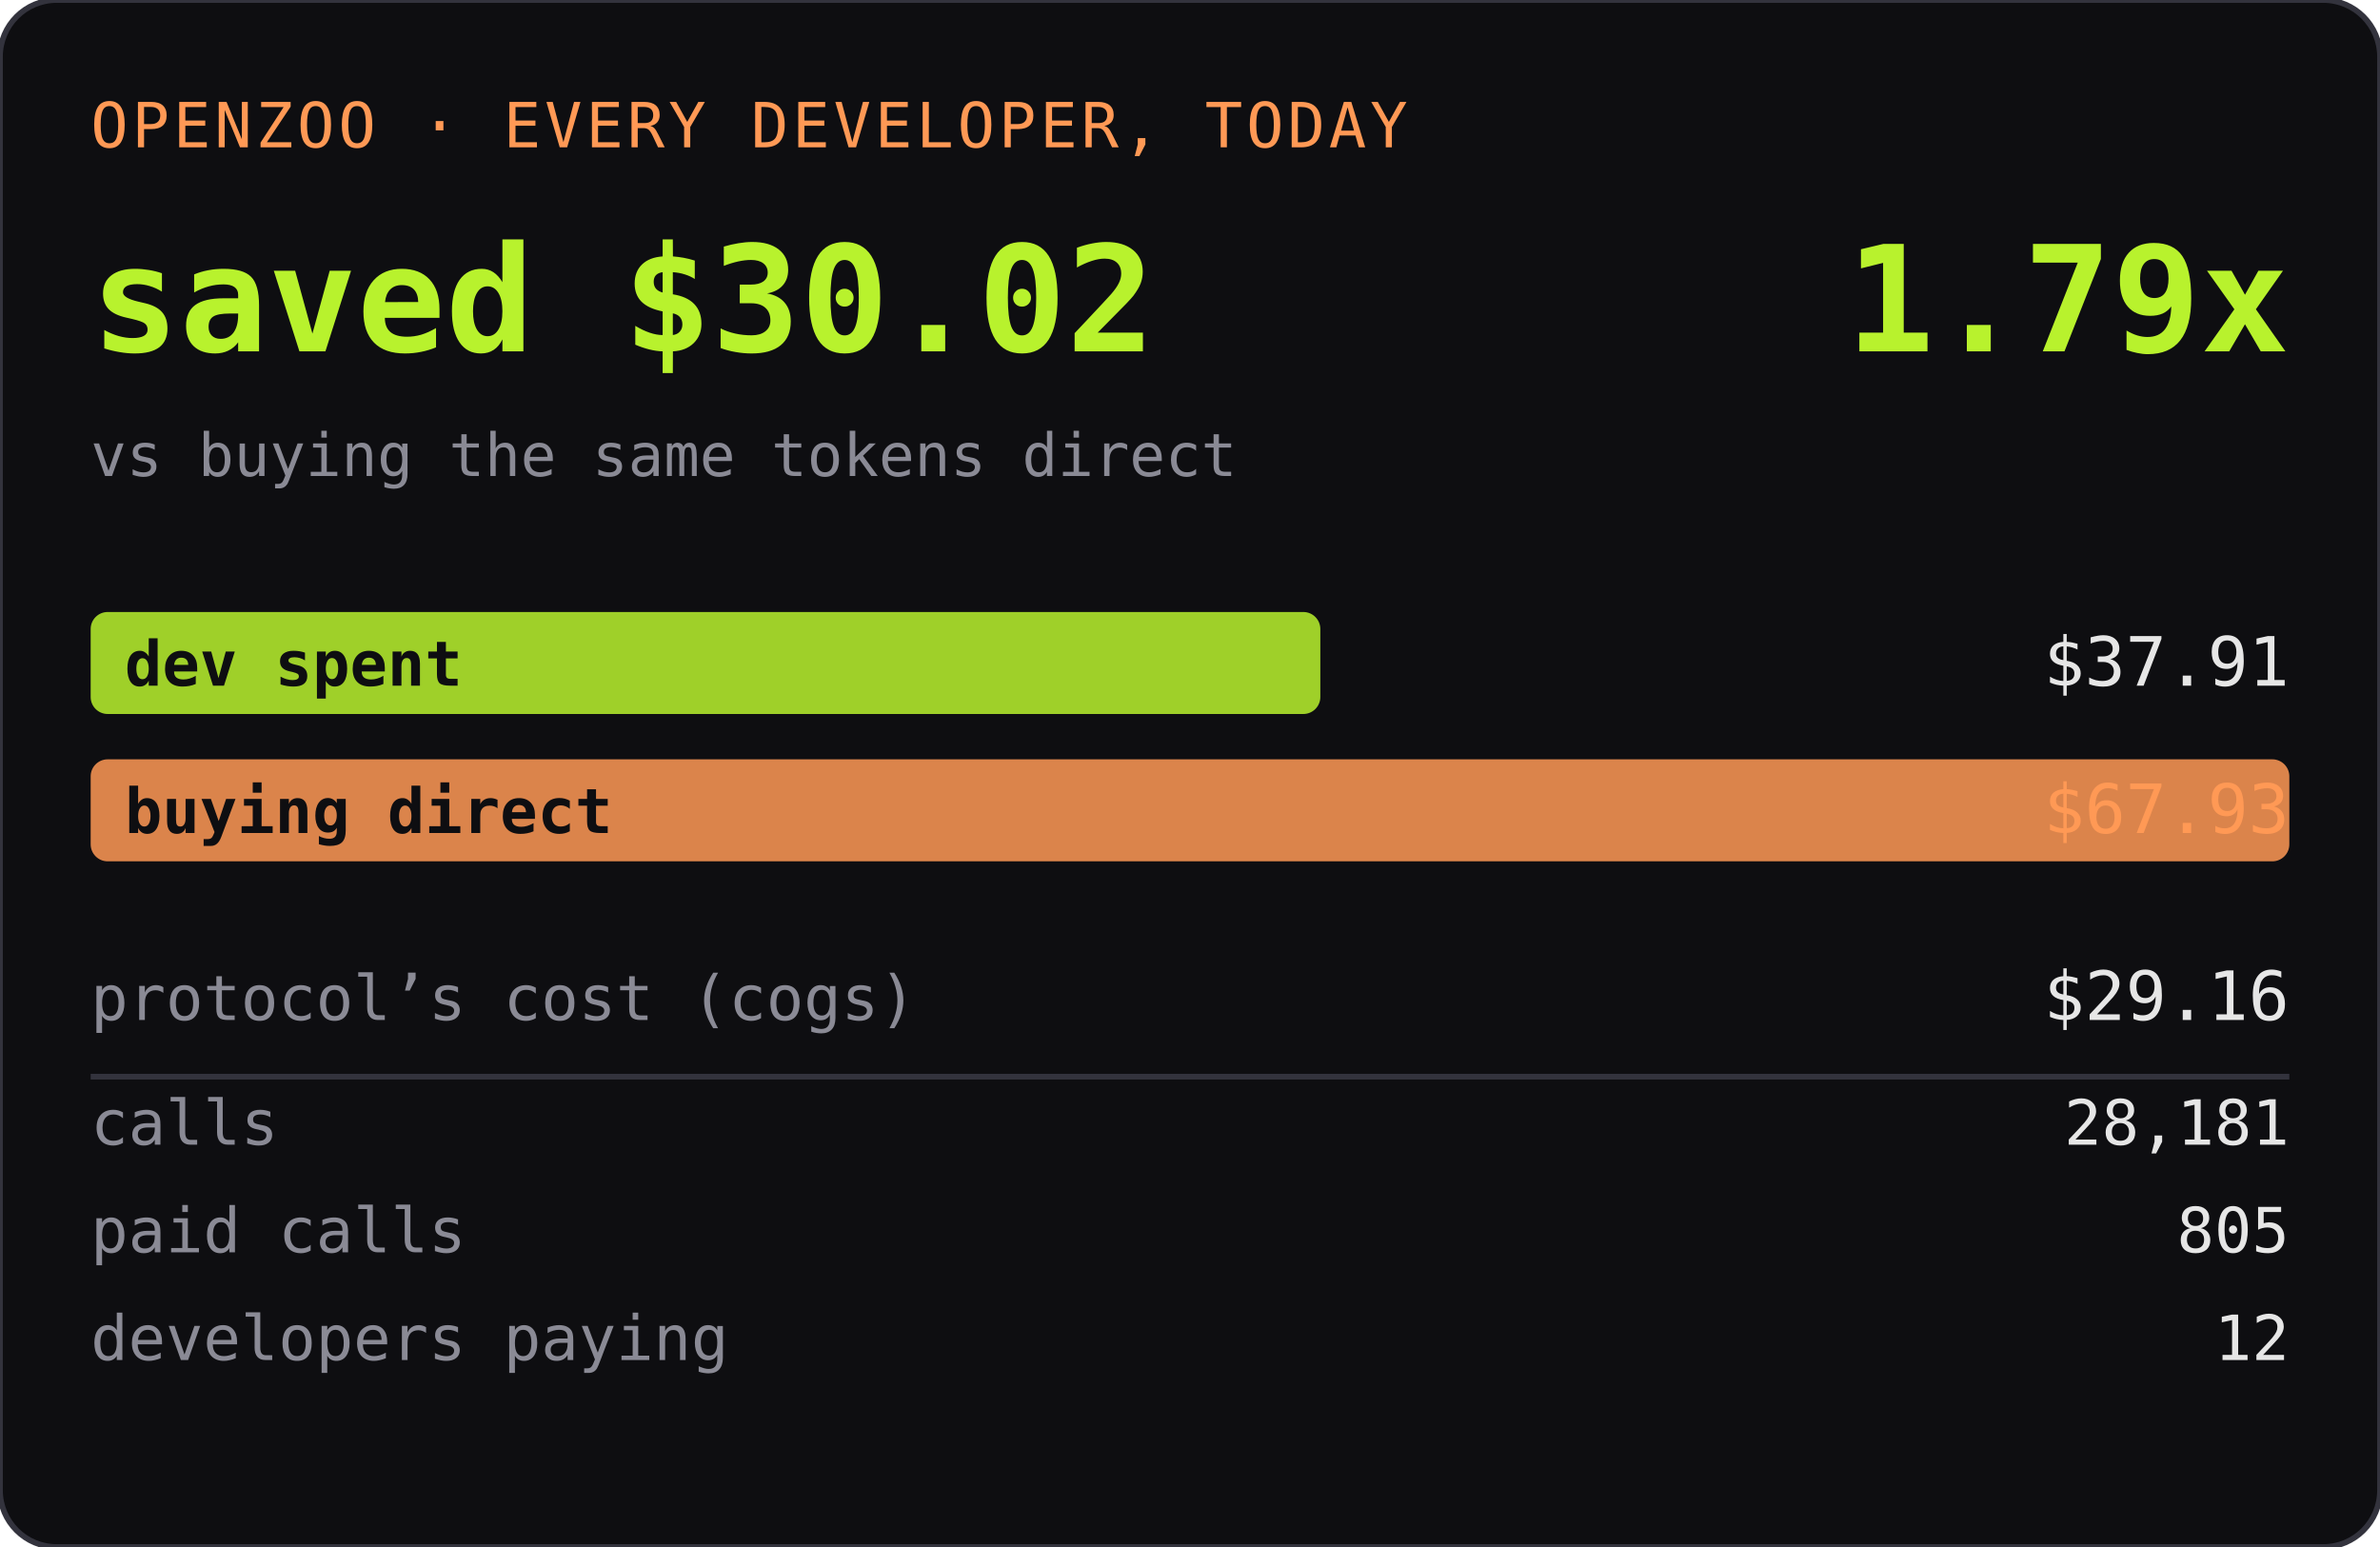
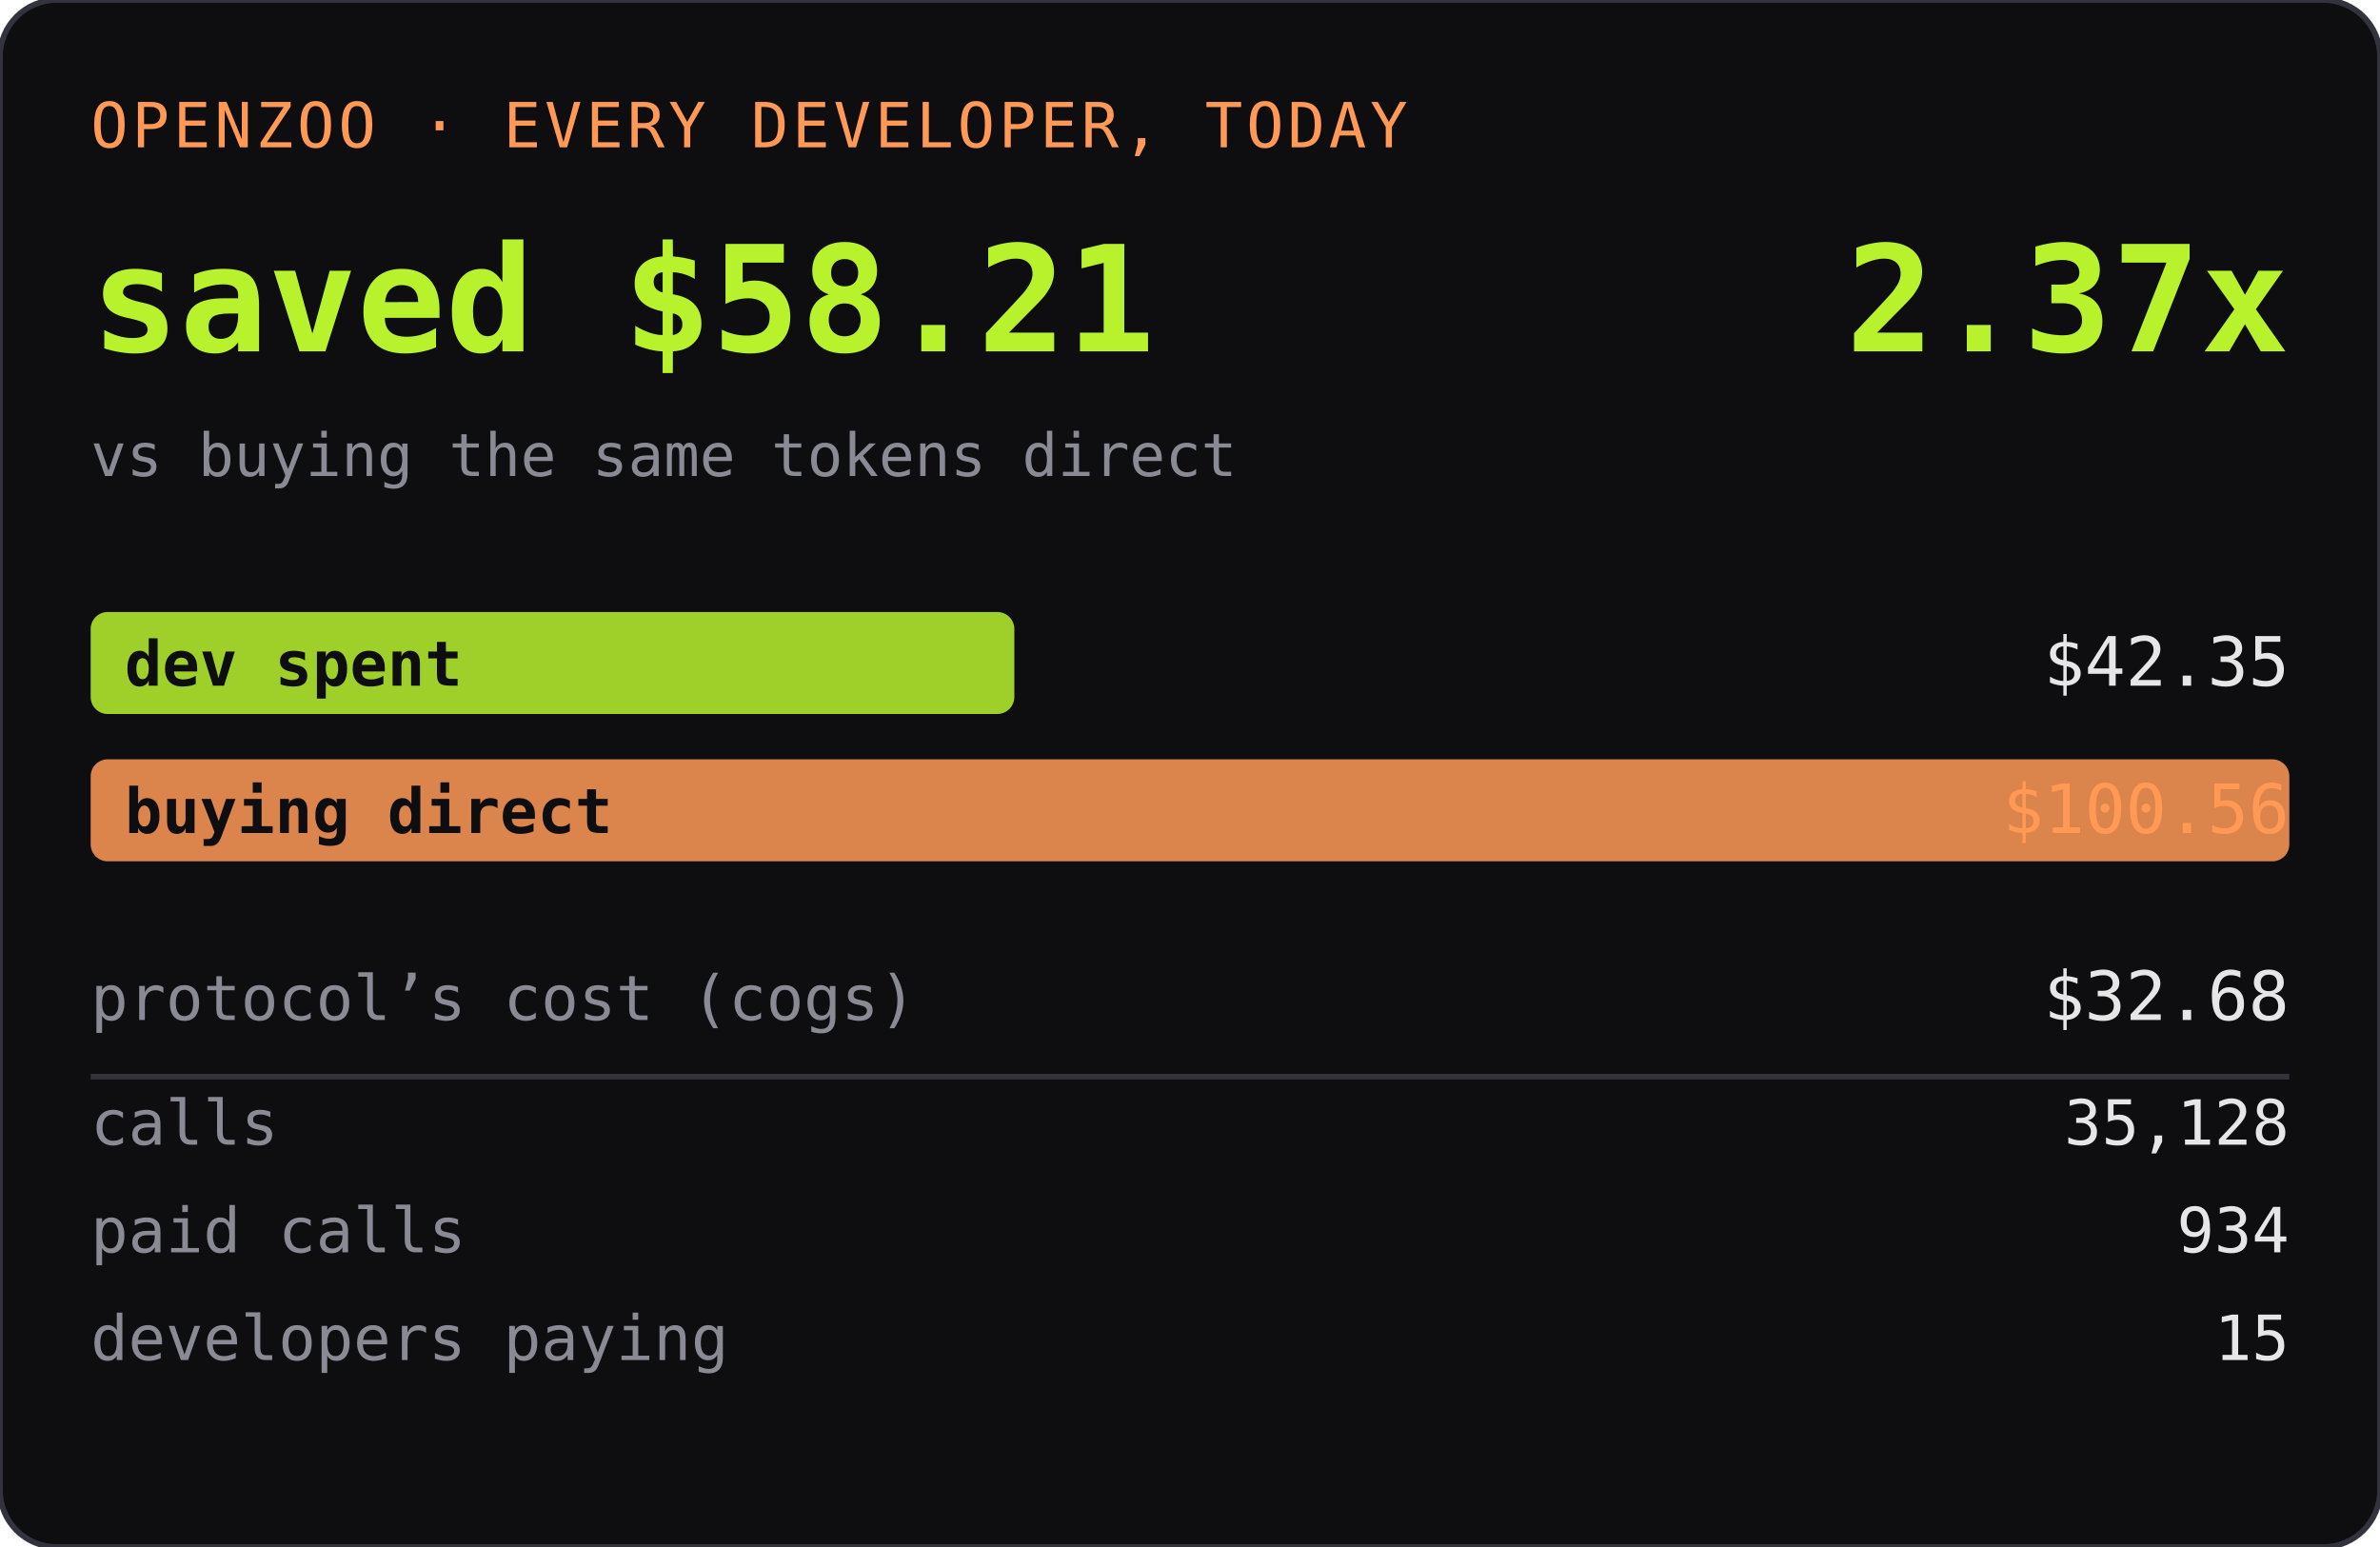
<svg xmlns="http://www.w3.org/2000/svg" width="420" height="273" role="img" aria-label="OPENZOO · EVERY DEVELOPER, TODAY">
  <rect width="420" height="273" rx="10" fill="#0e0e11" />
  <rect width="420" height="273" rx="10" fill="none" stroke="#33333d" />
  <text x="16" y="26" font-family="ui-monospace,SFMono-Regular,Menlo,monospace" font-size="11" fill="#ff9955" letter-spacing="0.06em">OPENZOO · EVERY DEVELOPER, TODAY</text>
-   <text x="16" y="62" font-family="ui-monospace,SFMono-Regular,Menlo,monospace" font-size="26" font-weight="600" fill="#b8f22d">saved $30.02</text>
-   <text x="404" y="62" text-anchor="end" font-family="ui-monospace,SFMono-Regular,Menlo,monospace" font-size="26" font-weight="600" fill="#b8f22d">1.79x</text>
+   <text x="16" y="62" font-family="ui-monospace,SFMono-Regular,Menlo,monospace" font-size="26" font-weight="600" fill="#b8f22d">saved $58.21</text>
+   <text x="404" y="62" text-anchor="end" font-family="ui-monospace,SFMono-Regular,Menlo,monospace" font-size="26" font-weight="600" fill="#b8f22d">2.37x</text>
  <text x="16" y="84" font-family="ui-monospace,SFMono-Regular,Menlo,monospace" font-size="10.5" fill="#8a8a95">vs buying the same tokens direct</text>
-   <rect x="16" y="108" width="217" height="18" rx="3" fill="#b8f22d" opacity="0.85" />
+   <rect x="16" y="108" width="163" height="18" rx="3" fill="#b8f22d" opacity="0.85" />
  <text x="22" y="121" font-family="ui-monospace,SFMono-Regular,Menlo,monospace" font-size="11" fill="#0e0e11" font-weight="600">dev spent</text>
-   <text x="404" y="121" text-anchor="end" font-family="ui-monospace,SFMono-Regular,Menlo,monospace" font-size="12" fill="#e6e6e6">$37.91</text>
+   <text x="404" y="121" text-anchor="end" font-family="ui-monospace,SFMono-Regular,Menlo,monospace" font-size="12" fill="#e6e6e6">$42.35</text>
  <rect x="16" y="134" width="388" height="18" rx="3" fill="#ff9955" opacity="0.85" />
  <text x="22" y="147" font-family="ui-monospace,SFMono-Regular,Menlo,monospace" font-size="11" fill="#0e0e11" font-weight="600">buying direct</text>
-   <text x="404" y="147" text-anchor="end" font-family="ui-monospace,SFMono-Regular,Menlo,monospace" font-size="12" fill="#ff9955">$67.93</text>
+   <text x="404" y="147" text-anchor="end" font-family="ui-monospace,SFMono-Regular,Menlo,monospace" font-size="12" fill="#ff9955">$100.56</text>
  <text x="16" y="180" font-family="ui-monospace,SFMono-Regular,Menlo,monospace" font-size="11" fill="#8a8a95">protocol’s cost (cogs)</text>
-   <text x="404" y="180" text-anchor="end" font-family="ui-monospace,SFMono-Regular,Menlo,monospace" font-size="12" fill="#e6e6e6">$29.16</text>
+   <text x="404" y="180" text-anchor="end" font-family="ui-monospace,SFMono-Regular,Menlo,monospace" font-size="12" fill="#e6e6e6">$32.68</text>
  <line x1="16" y1="190" x2="404" y2="190" stroke="#33333d" />
  <text x="16" y="202" font-family="ui-monospace,SFMono-Regular,Menlo,monospace" font-size="11" fill="#8a8a95">calls</text>
-   <text x="404" y="202" text-anchor="end" font-family="ui-monospace,SFMono-Regular,Menlo,monospace" font-size="11" fill="#e6e6e6">28,181</text>
+   <text x="404" y="202" text-anchor="end" font-family="ui-monospace,SFMono-Regular,Menlo,monospace" font-size="11" fill="#e6e6e6">35,128</text>
  <text x="16" y="221" font-family="ui-monospace,SFMono-Regular,Menlo,monospace" font-size="11" fill="#8a8a95">paid calls</text>
-   <text x="404" y="221" text-anchor="end" font-family="ui-monospace,SFMono-Regular,Menlo,monospace" font-size="11" fill="#e6e6e6">805</text>
+   <text x="404" y="221" text-anchor="end" font-family="ui-monospace,SFMono-Regular,Menlo,monospace" font-size="11" fill="#e6e6e6">934</text>
  <text x="16" y="240" font-family="ui-monospace,SFMono-Regular,Menlo,monospace" font-size="11" fill="#8a8a95">developers paying</text>
-   <text x="404" y="240" text-anchor="end" font-family="ui-monospace,SFMono-Regular,Menlo,monospace" font-size="11" fill="#e6e6e6">12</text>
+   <text x="404" y="240" text-anchor="end" font-family="ui-monospace,SFMono-Regular,Menlo,monospace" font-size="11" fill="#e6e6e6">15</text>
</svg>
